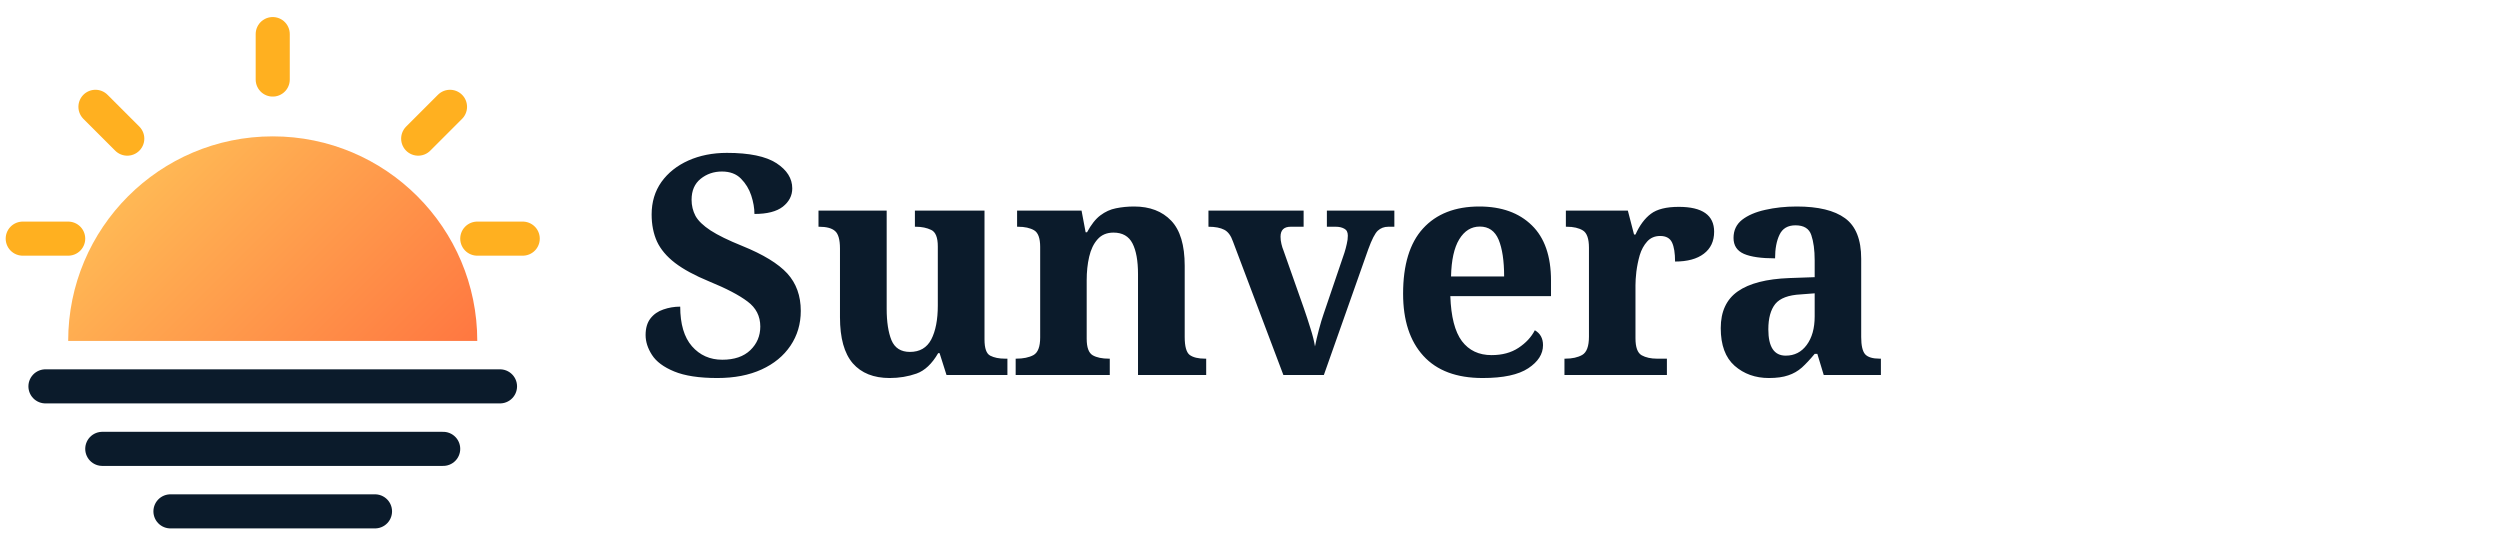
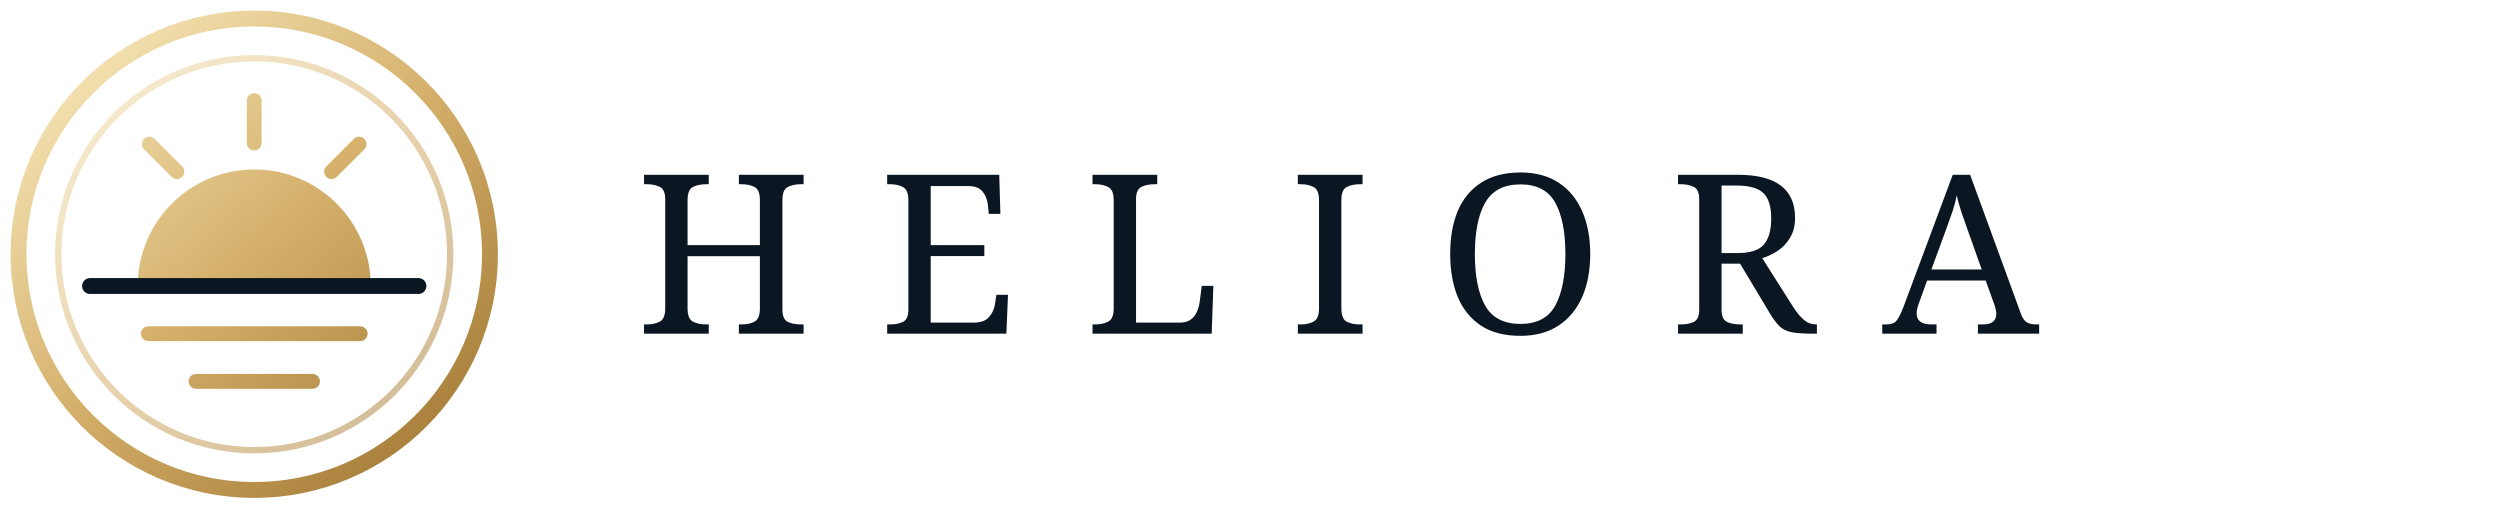
- <svg xmlns="http://www.w3.org/2000/svg" viewBox="0 0 220 48" fill="none" role="img" aria-label="Sunvera">
+ <svg xmlns="http://www.w3.org/2000/svg" viewBox="0 0 236 48" fill="none" role="img" aria-label="Heliora">
  <defs>
-     <linearGradient id="sv-sun" x1="6" y1="6" x2="40" y2="40" gradientUnits="userSpaceOnUse">
-       <stop offset="0" stop-color="#FFD15C" />
-       <stop offset="1" stop-color="#FF6B3D" />
+     <linearGradient id="g" x1="8" y1="6" x2="40" y2="42" gradientUnits="userSpaceOnUse">
+       <stop offset="0" stop-color="#F3E1B0" />
+       <stop offset=".5" stop-color="#D4AF6A" />
+       <stop offset="1" stop-color="#A8803C" />
    </linearGradient>
  </defs>
  <g>
-     <path d="M6 30a18 18 0 0 1 36 0Z" fill="url(#sv-sun)" />
-     <g stroke="#FFB020" stroke-width="3" stroke-linecap="round">
-       <path d="M24 3v4" />
-       <path d="M8.4 9.4l2.8 2.8" />
-       <path d="M39.6 9.4l-2.8 2.8" />
-       <path d="M2 21h4" />
-       <path d="M42 21h4" />
-     </g>
-     <path d="M4 34h40M9 39.5h30M15 45h18" stroke="#0B1B2B" stroke-width="3" stroke-linecap="round" />
+     <circle cx="24" cy="24" r="22.25" fill="none" stroke="url(#g)" stroke-width="1.5" />
+     <circle cx="24" cy="24" r="18.5" fill="none" stroke="url(#g)" stroke-width=".6" opacity=".55" />
+     <path d="M13 27a11 11 0 0 1 22 0Z" fill="url(#g)" />
+     <path d="M24 9.5v4M14.1 13.6l2.6 2.6M33.9 13.6l-2.6 2.6" stroke="url(#g)" stroke-width="1.4" stroke-linecap="round" />
+     <path d="M8.5 27h31" stroke="#0A1622" stroke-width="1.5" stroke-linecap="round" />
+     <path d="M14 31.5h20M18.5 36h11" stroke="url(#g)" stroke-width="1.4" stroke-linecap="round" />
  </g>
-   <text x="56" y="33" font-family="'Fraunces', Georgia, serif" font-size="27" font-weight="700" letter-spacing="-0.5" fill="#0B1B2B">Sunvera</text>
+   <text x="60" y="31.5" font-family="'Fraunces', Georgia, serif" font-size="21" font-weight="500" letter-spacing="6.3" fill="#0A1622">HELIORA</text>
</svg>
